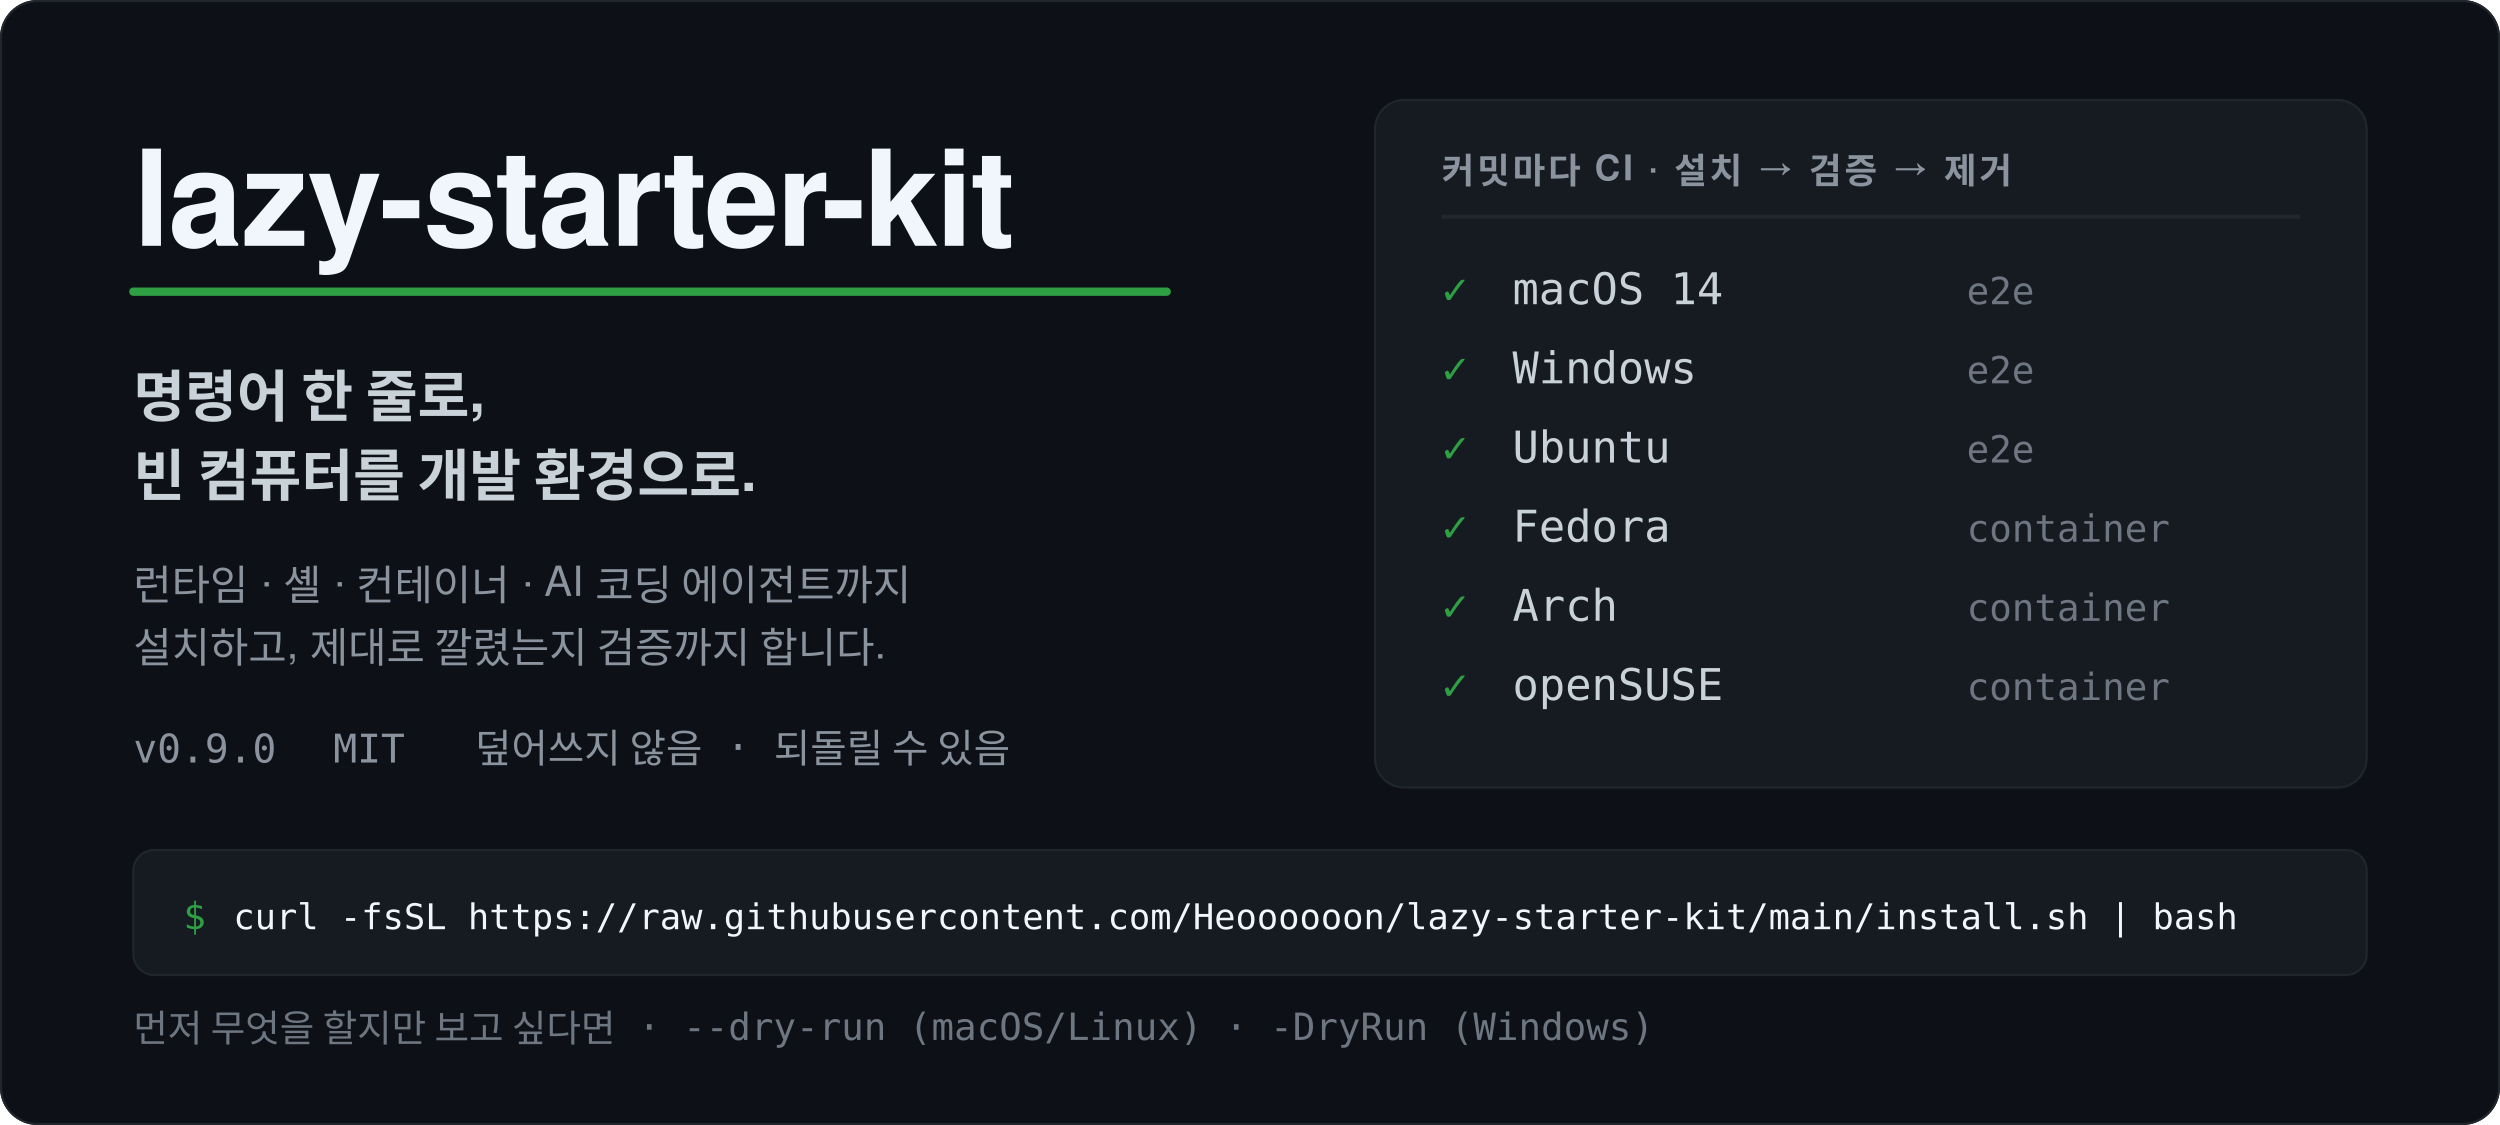
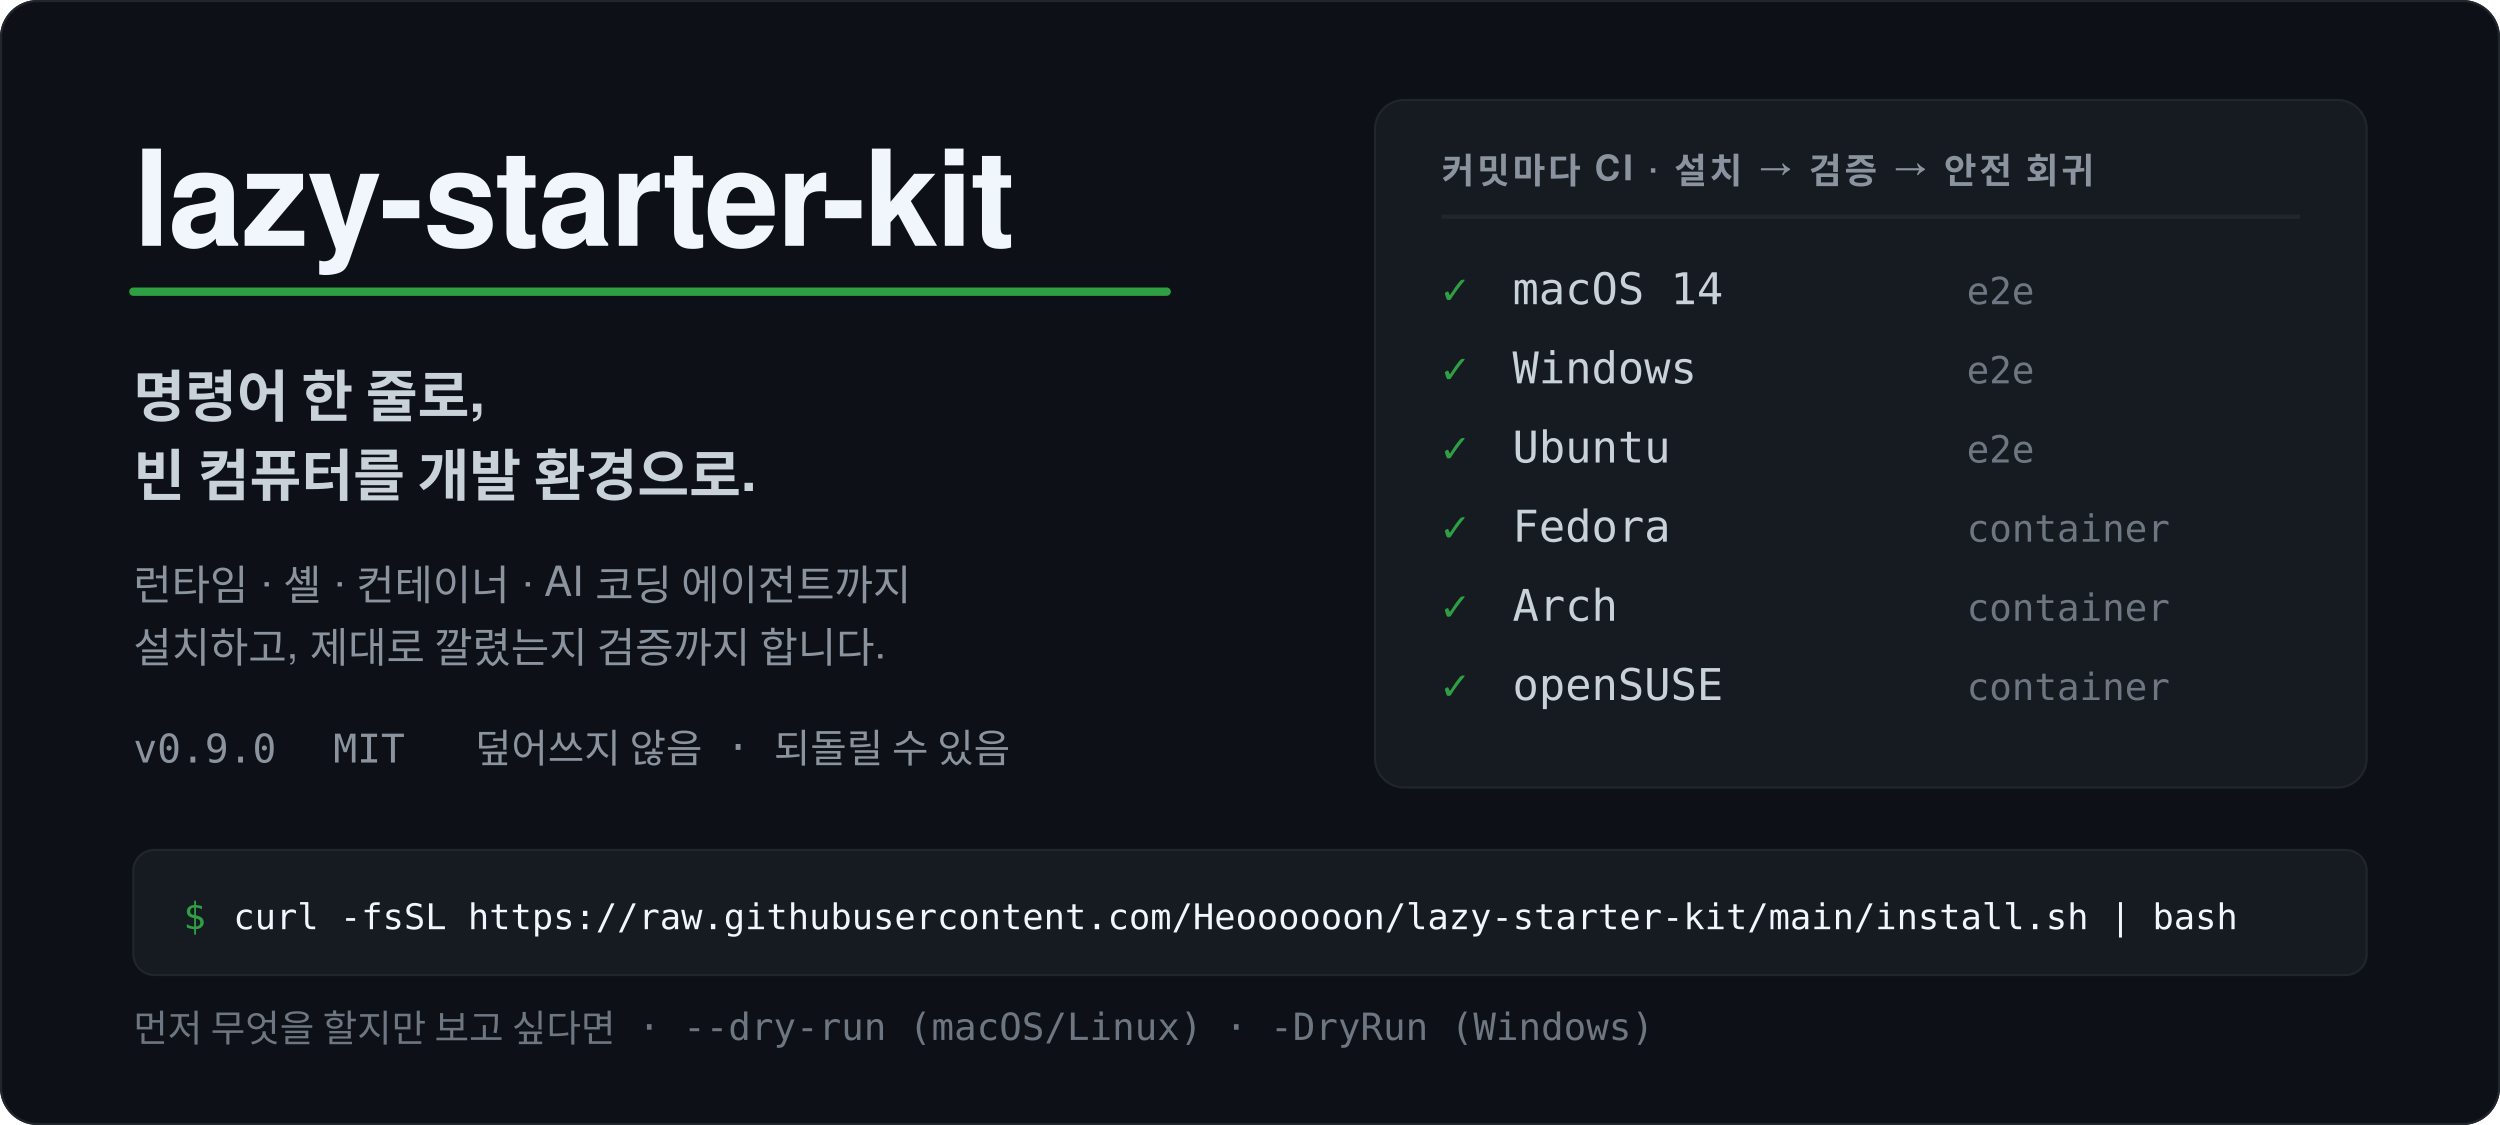
<svg xmlns="http://www.w3.org/2000/svg" viewBox="0 0 1200 540" width="1200" height="540" role="img" aria-labelledby="lsk-hero-title lsk-hero-desc">
  <rect width="1200" height="540" rx="18" fill="#0d1117" />
  <rect x="0.5" y="0.5" width="1199" height="539" rx="17.5" fill="none" stroke="#21262d" />
  <g font-family="ui-sans-serif, -apple-system, 'Segoe UI', 'Apple SD Gothic Neo', 'Noto Sans KR', Helvetica, Arial, sans-serif">
    <text x="64" y="118" font-size="64" font-weight="700" fill="#f0f6fc" letter-spacing="-1">lazy-starter-kit</text>
    <path d="M64 140 L560 140" stroke="#2ea043" stroke-width="4" stroke-linecap="round" />
    <text x="64" y="200" font-size="27" font-weight="600" fill="#c9d1d9">명령어 한 줄로,</text>
    <text x="64" y="238" font-size="27" font-weight="600" fill="#c9d1d9">빈 컴퓨터를 개발 환경으로.</text>
    <text x="64" y="288" font-size="20" fill="#8b949e">런타임 · 셸 · 컨테이너 · AI 코딩 에이전트까지</text>
    <text x="64" y="318" font-size="20" fill="#8b949e">설치하고, 제대로 깔렸는지 검증까지 합니다.</text>
    <g font-size="19" font-family="ui-monospace, SFMono-Regular, 'SF Mono', Menlo, Consolas, monospace" fill="#8b949e">
      <text x="64" y="366">v0.9.0</text>
      <text x="160" y="366">MIT</text>
      <text x="228" y="366">덮어쓰지 않음 · 되돌릴 수 있음</text>
    </g>
  </g>
  <g>
    <rect x="660" y="48" width="476" height="330" rx="14" fill="#161b22" stroke="#21262d" />
-     <text x="692" y="88" font-size="17" font-weight="700" fill="#8b949e" letter-spacing="1.4" font-family="ui-sans-serif, -apple-system, 'Segoe UI', 'Apple SD Gothic Neo', 'Noto Sans KR', Helvetica, Arial, sans-serif">커밋마다 CI · 설치 → 검증 → 제거</text>
+     <text x="692" y="88" font-size="17" font-weight="700" fill="#8b949e" letter-spacing="1.4" font-family="ui-sans-serif, -apple-system, 'Segoe UI', 'Apple SD Gothic Neo', 'Noto Sans KR', Helvetica, Arial, sans-serif">커밋마다 CI · 설치 → 검증 → 안전 회귀</text>
    <path d="M692 104 L1104 104" stroke="#21262d" stroke-width="2" />
    <g font-family="ui-monospace, SFMono-Regular, 'SF Mono', Menlo, Consolas, monospace" font-size="21">
      <g fill="#2ea043">
        <text x="692" y="146">✓</text>
        <text x="692" y="184">✓</text>
        <text x="692" y="222">✓</text>
        <text x="692" y="260">✓</text>
        <text x="692" y="298">✓</text>
        <text x="692" y="336">✓</text>
      </g>
      <g fill="#c9d1d9">
        <text x="726" y="146">macOS 14</text>
        <text x="726" y="184">Windows</text>
        <text x="726" y="222">Ubuntu</text>
        <text x="726" y="260">Fedora</text>
        <text x="726" y="298">Arch</text>
        <text x="726" y="336">openSUSE</text>
      </g>
      <g fill="#6e7681" font-size="18">
        <text x="944" y="146">e2e</text>
        <text x="944" y="184">e2e</text>
        <text x="944" y="222">e2e</text>
        <text x="944" y="260">container</text>
        <text x="944" y="298">container</text>
        <text x="944" y="336">container</text>
      </g>
    </g>
  </g>
  <g font-family="ui-monospace, SFMono-Regular, 'SF Mono', Menlo, Consolas, monospace">
    <rect x="64" y="408" width="1072" height="60" rx="10" fill="#161b22" stroke="#21262d" />
    <text x="88" y="446" font-size="18" fill="#2ea043">$</text>
    <text x="112" y="446" font-size="17" fill="#f0f6fc">curl -fsSL https://raw.githubusercontent.com/Heoooooon/lazy-starter-kit/main/install.sh | bash</text>
    <text x="64" y="500" font-size="18" fill="#6e7681">먼저 무엇을 할지만 보고 싶다면 · --dry-run (macOS/Linux) · -DryRun (Windows)</text>
  </g>
</svg>
